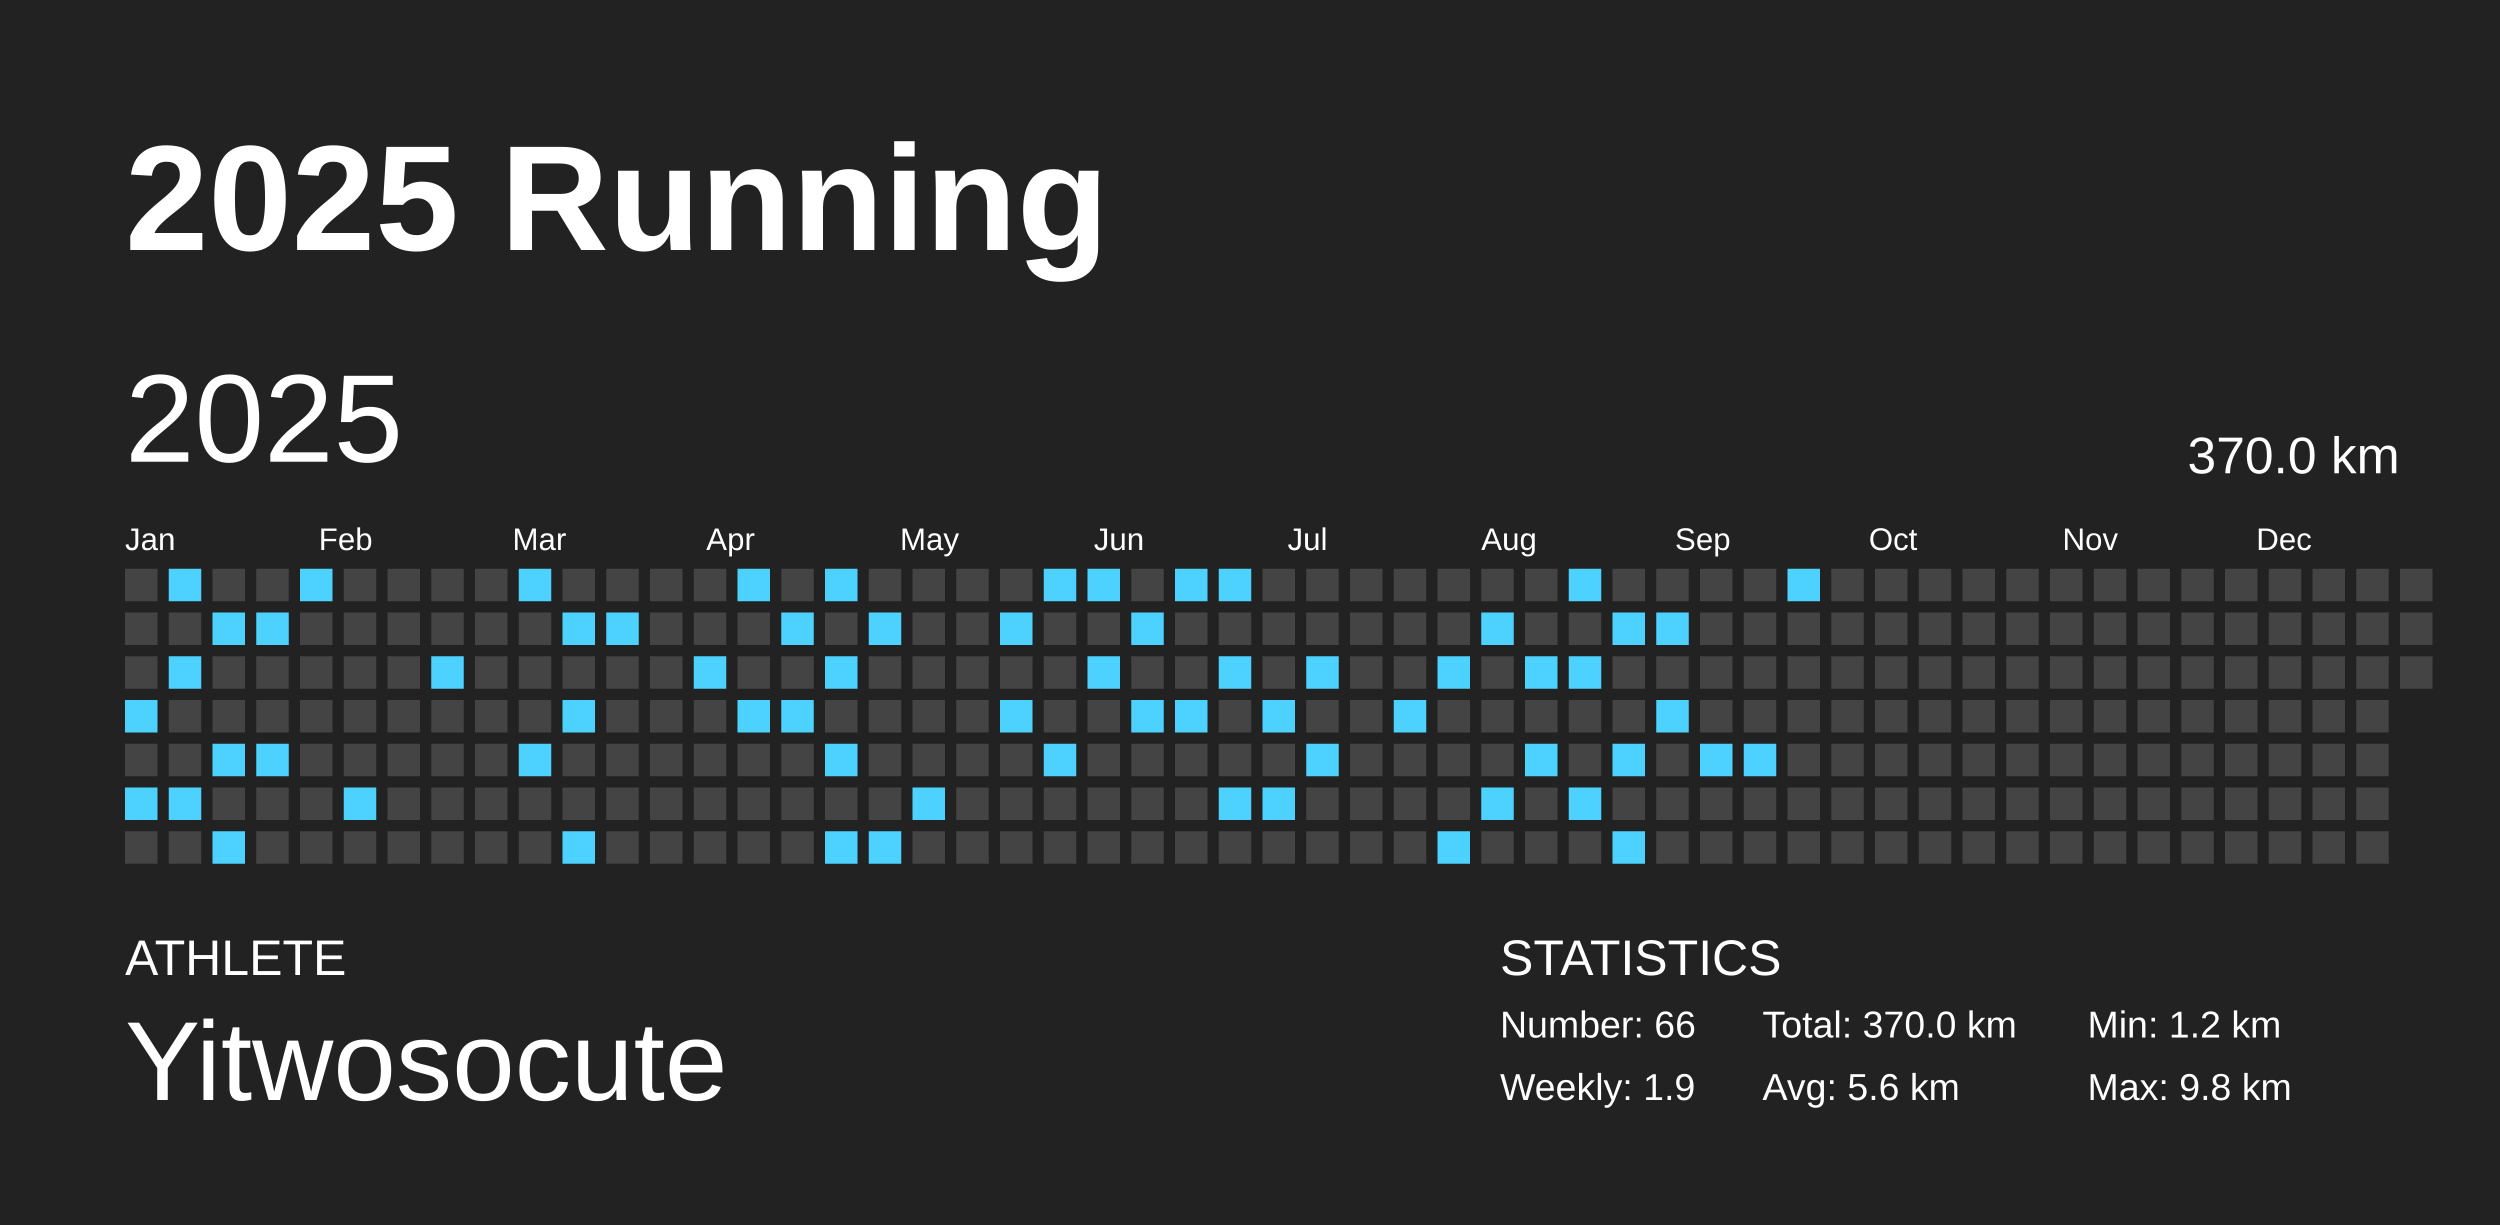
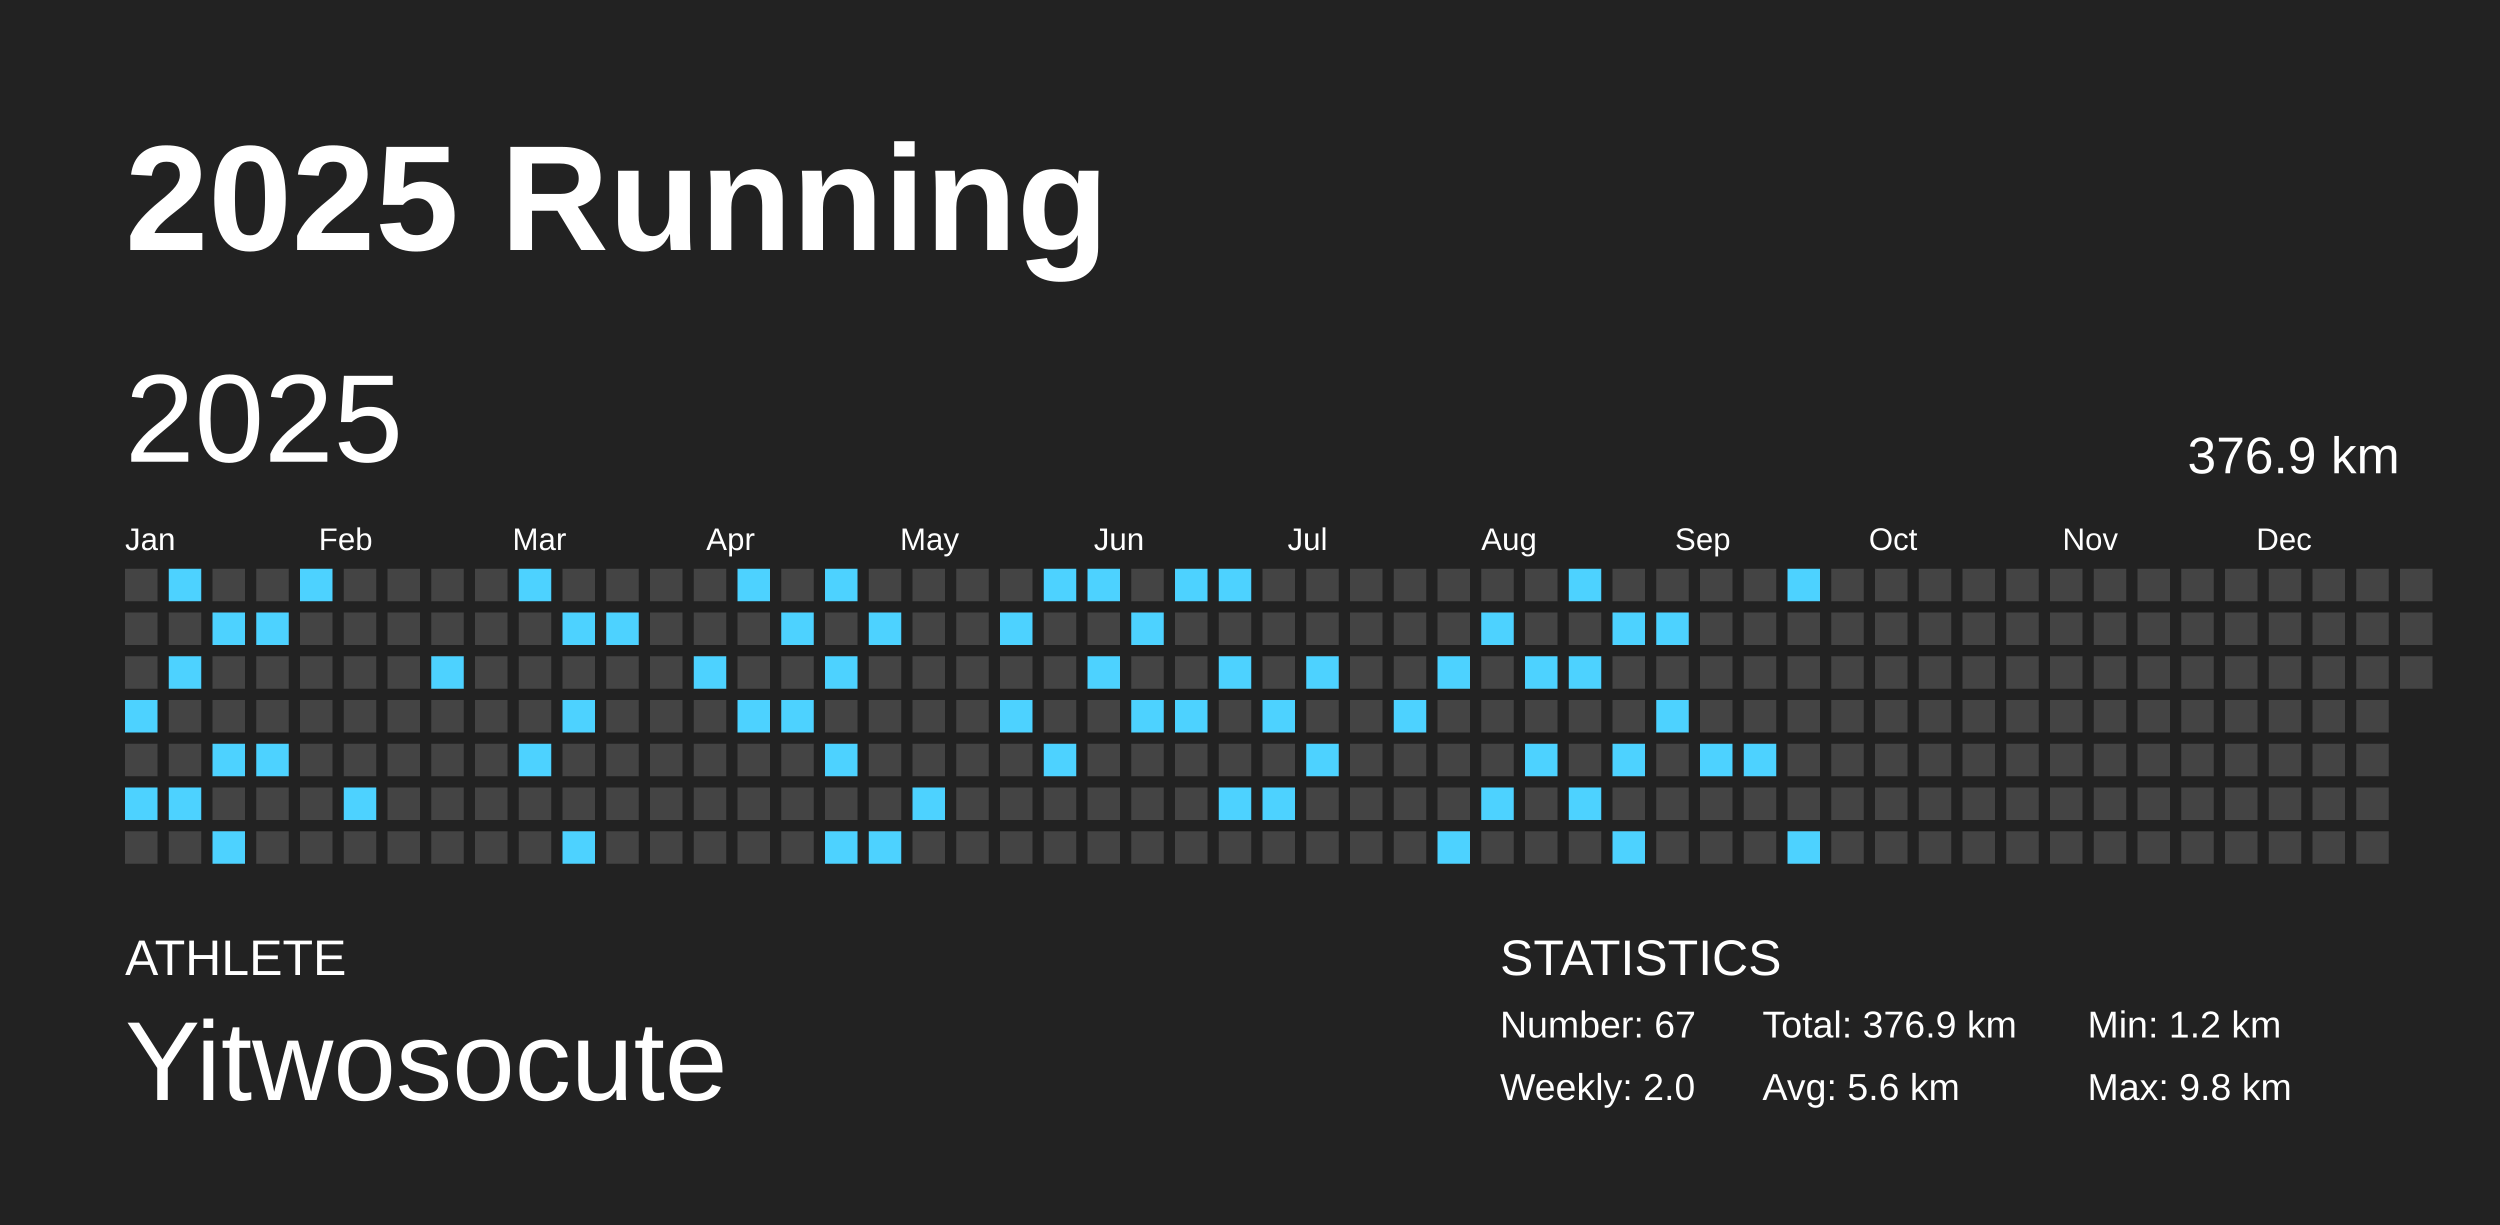
<svg xmlns="http://www.w3.org/2000/svg" baseProfile="full" height="98mm" version="1.1" viewBox="0,0,200,98" width="200mm">
  <defs />
  <rect fill="#222222" height="98" width="200" x="0" y="0" />
  <text fill="#FFFFFF" style="font-size:12px; font-family:Arial; font-weight:bold;" x="10" y="20">2025 Running</text>
  <text fill="#FFFFFF" style="font-size:4px; font-family:Arial" x="10" y="78">ATHLETE</text>
  <text fill="#FFFFFF" style="font-size:9px; font-family:Arial" x="10" y="88">Yitwosocute</text>
  <text fill="#FFFFFF" style="font-size:4px; font-family:Arial" x="120" y="78">STATISTICS</text>
-   <text fill="#FFFFFF" style="font-size:3px; font-family:Arial" x="120" y="83">Number: 66</text>
-   <text fill="#FFFFFF" style="font-size:3px; font-family:Arial" x="120" y="88">Weekly: 1.9</text>
-   <text fill="#FFFFFF" style="font-size:3px; font-family:Arial" x="141" y="83">Total: 370.0 km</text>
+   <text fill="#FFFFFF" style="font-size:3px; font-family:Arial" x="120" y="83">Number: 67</text>
+   <text fill="#FFFFFF" style="font-size:3px; font-family:Arial" x="120" y="88">Weekly: 2.0</text>
+   <text fill="#FFFFFF" style="font-size:3px; font-family:Arial" x="141" y="83">Total: 376.9 km</text>
  <text fill="#FFFFFF" style="font-size:3px; font-family:Arial" x="141" y="88">Avg: 5.6 km</text>
  <text fill="#FFFFFF" style="font-size:3px; font-family:Arial" x="167" y="83">Min: 1.2 km</text>
  <text fill="#FFFFFF" style="font-size:3px; font-family:Arial" x="167" y="88">Max: 9.8 km</text>
  <text dominant-baseline="hanging" fill="#FFFFFF" style="font-size:10.0px; font-family:Arial;" x="10" y="30">2025</text>
-   <text dominant-baseline="hanging" fill="#FFFFFF" style="font-size:4.125px; font-family:Arial;" x="175" y="35">370.0 km</text>
+   <text dominant-baseline="hanging" fill="#FFFFFF" style="font-size:4.125px; font-family:Arial;" x="175" y="35">376.9 km</text>
  <text fill="#FFFFFF" style="font-size:2.5px; font-family:Arial" x="10.0" y="44">Jan</text>
  <text fill="#FFFFFF" style="font-size:2.5px; font-family:Arial" x="25.5" y="44">Feb</text>
  <text fill="#FFFFFF" style="font-size:2.5px; font-family:Arial" x="41.0" y="44">Mar</text>
  <text fill="#FFFFFF" style="font-size:2.5px; font-family:Arial" x="56.5" y="44">Apr</text>
  <text fill="#FFFFFF" style="font-size:2.5px; font-family:Arial" x="72.0" y="44">May</text>
  <text fill="#FFFFFF" style="font-size:2.5px; font-family:Arial" x="87.5" y="44">Jun</text>
  <text fill="#FFFFFF" style="font-size:2.5px; font-family:Arial" x="103.0" y="44">Jul</text>
  <text fill="#FFFFFF" style="font-size:2.5px; font-family:Arial" x="118.5" y="44">Aug</text>
  <text fill="#FFFFFF" style="font-size:2.5px; font-family:Arial" x="134.0" y="44">Sep</text>
  <text fill="#FFFFFF" style="font-size:2.5px; font-family:Arial" x="149.5" y="44">Oct</text>
  <text fill="#FFFFFF" style="font-size:2.5px; font-family:Arial" x="165.0" y="44">Nov</text>
  <text fill="#FFFFFF" style="font-size:2.5px; font-family:Arial" x="180.5" y="44">Dec</text>
  <rect fill="#444444" height="2.6" width="2.6" x="10.0" y="45.5" />
  <rect fill="#444444" height="2.6" width="2.6" x="10.0" y="49.0" />
  <rect fill="#444444" height="2.6" width="2.6" x="10.0" y="52.5" />
  <rect fill="#4dd2ff" height="2.6" width="2.6" x="10.0" y="56.0" />
  <rect fill="#444444" height="2.6" width="2.6" x="10.0" y="59.5" />
  <rect fill="#4dd2ff" height="2.6" width="2.6" x="10.0" y="63.0" />
  <rect fill="#444444" height="2.6" width="2.6" x="10.0" y="66.5" />
  <rect fill="#4dd2ff" height="2.6" width="2.6" x="13.5" y="45.5" />
  <rect fill="#444444" height="2.6" width="2.6" x="13.5" y="49.0" />
  <rect fill="#4dd2ff" height="2.6" width="2.6" x="13.5" y="52.5" />
  <rect fill="#444444" height="2.6" width="2.6" x="13.5" y="56.0" />
  <rect fill="#444444" height="2.6" width="2.6" x="13.5" y="59.5" />
  <rect fill="#4dd2ff" height="2.6" width="2.6" x="13.5" y="63.0" />
  <rect fill="#444444" height="2.6" width="2.6" x="13.5" y="66.5" />
  <rect fill="#444444" height="2.6" width="2.6" x="17.0" y="45.5" />
  <rect fill="#4dd2ff" height="2.6" width="2.6" x="17.0" y="49.0" />
  <rect fill="#444444" height="2.6" width="2.6" x="17.0" y="52.5" />
  <rect fill="#444444" height="2.6" width="2.6" x="17.0" y="56.0" />
  <rect fill="#4dd2ff" height="2.6" width="2.6" x="17.0" y="59.5" />
  <rect fill="#444444" height="2.6" width="2.6" x="17.0" y="63.0" />
  <rect fill="#4dd2ff" height="2.6" width="2.6" x="17.0" y="66.5" />
  <rect fill="#444444" height="2.6" width="2.6" x="20.5" y="45.5" />
  <rect fill="#4dd2ff" height="2.6" width="2.6" x="20.5" y="49.0" />
  <rect fill="#444444" height="2.6" width="2.6" x="20.5" y="52.5" />
  <rect fill="#444444" height="2.6" width="2.6" x="20.5" y="56.0" />
  <rect fill="#4dd2ff" height="2.6" width="2.6" x="20.5" y="59.5" />
  <rect fill="#444444" height="2.6" width="2.6" x="20.5" y="63.0" />
  <rect fill="#444444" height="2.6" width="2.6" x="20.5" y="66.5" />
  <rect fill="#4dd2ff" height="2.6" width="2.6" x="24.0" y="45.5" />
  <rect fill="#444444" height="2.6" width="2.6" x="24.0" y="49.0" />
  <rect fill="#444444" height="2.6" width="2.6" x="24.0" y="52.5" />
  <rect fill="#444444" height="2.6" width="2.6" x="24.0" y="56.0" />
  <rect fill="#444444" height="2.6" width="2.6" x="24.0" y="59.5" />
  <rect fill="#444444" height="2.6" width="2.6" x="24.0" y="63.0" />
  <rect fill="#444444" height="2.6" width="2.6" x="24.0" y="66.5" />
  <rect fill="#444444" height="2.6" width="2.6" x="27.5" y="45.5" />
  <rect fill="#444444" height="2.6" width="2.6" x="27.5" y="49.0" />
  <rect fill="#444444" height="2.6" width="2.6" x="27.5" y="52.5" />
  <rect fill="#444444" height="2.6" width="2.6" x="27.5" y="56.0" />
  <rect fill="#444444" height="2.6" width="2.6" x="27.5" y="59.5" />
  <rect fill="#4dd2ff" height="2.6" width="2.6" x="27.5" y="63.0" />
  <rect fill="#444444" height="2.6" width="2.6" x="27.5" y="66.5" />
  <rect fill="#444444" height="2.6" width="2.6" x="31.0" y="45.5" />
  <rect fill="#444444" height="2.6" width="2.6" x="31.0" y="49.0" />
  <rect fill="#444444" height="2.6" width="2.6" x="31.0" y="52.5" />
  <rect fill="#444444" height="2.6" width="2.6" x="31.0" y="56.0" />
  <rect fill="#444444" height="2.6" width="2.6" x="31.0" y="59.5" />
  <rect fill="#444444" height="2.6" width="2.6" x="31.0" y="63.0" />
  <rect fill="#444444" height="2.6" width="2.6" x="31.0" y="66.5" />
  <rect fill="#444444" height="2.6" width="2.6" x="34.5" y="45.5" />
  <rect fill="#444444" height="2.6" width="2.6" x="34.5" y="49.0" />
  <rect fill="#4dd2ff" height="2.6" width="2.6" x="34.5" y="52.5" />
  <rect fill="#444444" height="2.6" width="2.6" x="34.5" y="56.0" />
  <rect fill="#444444" height="2.6" width="2.6" x="34.5" y="59.5" />
  <rect fill="#444444" height="2.6" width="2.6" x="34.5" y="63.0" />
  <rect fill="#444444" height="2.6" width="2.6" x="34.5" y="66.5" />
  <rect fill="#444444" height="2.6" width="2.6" x="38.0" y="45.5" />
  <rect fill="#444444" height="2.6" width="2.6" x="38.0" y="49.0" />
  <rect fill="#444444" height="2.6" width="2.6" x="38.0" y="52.5" />
  <rect fill="#444444" height="2.6" width="2.6" x="38.0" y="56.0" />
  <rect fill="#444444" height="2.6" width="2.6" x="38.0" y="59.5" />
  <rect fill="#444444" height="2.6" width="2.6" x="38.0" y="63.0" />
  <rect fill="#444444" height="2.6" width="2.6" x="38.0" y="66.5" />
  <rect fill="#4dd2ff" height="2.6" width="2.6" x="41.5" y="45.5" />
  <rect fill="#444444" height="2.6" width="2.6" x="41.5" y="49.0" />
  <rect fill="#444444" height="2.6" width="2.6" x="41.5" y="52.5" />
  <rect fill="#444444" height="2.6" width="2.6" x="41.5" y="56.0" />
  <rect fill="#4dd2ff" height="2.6" width="2.6" x="41.5" y="59.5" />
  <rect fill="#444444" height="2.6" width="2.6" x="41.5" y="63.0" />
  <rect fill="#444444" height="2.6" width="2.6" x="41.5" y="66.5" />
  <rect fill="#444444" height="2.6" width="2.6" x="45.0" y="45.5" />
  <rect fill="#4dd2ff" height="2.6" width="2.6" x="45.0" y="49.0" />
  <rect fill="#444444" height="2.6" width="2.6" x="45.0" y="52.5" />
  <rect fill="#4dd2ff" height="2.6" width="2.6" x="45.0" y="56.0" />
  <rect fill="#444444" height="2.6" width="2.6" x="45.0" y="59.5" />
  <rect fill="#444444" height="2.6" width="2.6" x="45.0" y="63.0" />
  <rect fill="#4dd2ff" height="2.6" width="2.6" x="45.0" y="66.5" />
  <rect fill="#444444" height="2.6" width="2.6" x="48.5" y="45.5" />
  <rect fill="#4dd2ff" height="2.6" width="2.6" x="48.5" y="49.0" />
  <rect fill="#444444" height="2.6" width="2.6" x="48.5" y="52.5" />
  <rect fill="#444444" height="2.6" width="2.6" x="48.5" y="56.0" />
  <rect fill="#444444" height="2.6" width="2.6" x="48.5" y="59.5" />
  <rect fill="#444444" height="2.6" width="2.6" x="48.5" y="63.0" />
  <rect fill="#444444" height="2.6" width="2.6" x="48.5" y="66.5" />
  <rect fill="#444444" height="2.6" width="2.6" x="52.0" y="45.5" />
  <rect fill="#444444" height="2.6" width="2.6" x="52.0" y="49.0" />
  <rect fill="#444444" height="2.6" width="2.6" x="52.0" y="52.5" />
  <rect fill="#444444" height="2.6" width="2.6" x="52.0" y="56.0" />
  <rect fill="#444444" height="2.6" width="2.6" x="52.0" y="59.5" />
  <rect fill="#444444" height="2.6" width="2.6" x="52.0" y="63.0" />
  <rect fill="#444444" height="2.6" width="2.6" x="52.0" y="66.5" />
  <rect fill="#444444" height="2.6" width="2.6" x="55.5" y="45.5" />
  <rect fill="#444444" height="2.6" width="2.6" x="55.5" y="49.0" />
  <rect fill="#4dd2ff" height="2.6" width="2.6" x="55.5" y="52.5" />
  <rect fill="#444444" height="2.6" width="2.6" x="55.5" y="56.0" />
  <rect fill="#444444" height="2.6" width="2.6" x="55.5" y="59.5" />
  <rect fill="#444444" height="2.6" width="2.6" x="55.5" y="63.0" />
  <rect fill="#444444" height="2.6" width="2.6" x="55.5" y="66.5" />
  <rect fill="#4dd2ff" height="2.6" width="2.6" x="59.0" y="45.5" />
  <rect fill="#444444" height="2.6" width="2.6" x="59.0" y="49.0" />
  <rect fill="#444444" height="2.6" width="2.6" x="59.0" y="52.5" />
  <rect fill="#4dd2ff" height="2.6" width="2.6" x="59.0" y="56.0" />
  <rect fill="#444444" height="2.6" width="2.6" x="59.0" y="59.5" />
  <rect fill="#444444" height="2.6" width="2.6" x="59.0" y="63.0" />
  <rect fill="#444444" height="2.6" width="2.6" x="59.0" y="66.5" />
  <rect fill="#444444" height="2.6" width="2.6" x="62.5" y="45.5" />
  <rect fill="#4dd2ff" height="2.6" width="2.6" x="62.5" y="49.0" />
  <rect fill="#444444" height="2.6" width="2.6" x="62.5" y="52.5" />
  <rect fill="#4dd2ff" height="2.6" width="2.6" x="62.5" y="56.0" />
  <rect fill="#444444" height="2.6" width="2.6" x="62.5" y="59.5" />
  <rect fill="#444444" height="2.6" width="2.6" x="62.5" y="63.0" />
  <rect fill="#444444" height="2.6" width="2.6" x="62.5" y="66.5" />
  <rect fill="#4dd2ff" height="2.6" width="2.6" x="66.0" y="45.5" />
  <rect fill="#444444" height="2.6" width="2.6" x="66.0" y="49.0" />
  <rect fill="#4dd2ff" height="2.6" width="2.6" x="66.0" y="52.5" />
  <rect fill="#444444" height="2.6" width="2.6" x="66.0" y="56.0" />
  <rect fill="#4dd2ff" height="2.6" width="2.6" x="66.0" y="59.5" />
  <rect fill="#444444" height="2.6" width="2.6" x="66.0" y="63.0" />
  <rect fill="#4dd2ff" height="2.6" width="2.6" x="66.0" y="66.5" />
  <rect fill="#444444" height="2.6" width="2.6" x="69.5" y="45.5" />
  <rect fill="#4dd2ff" height="2.6" width="2.6" x="69.5" y="49.0" />
  <rect fill="#444444" height="2.6" width="2.6" x="69.5" y="52.5" />
  <rect fill="#444444" height="2.6" width="2.6" x="69.5" y="56.0" />
  <rect fill="#444444" height="2.6" width="2.6" x="69.5" y="59.5" />
  <rect fill="#444444" height="2.6" width="2.6" x="69.5" y="63.0" />
  <rect fill="#4dd2ff" height="2.6" width="2.6" x="69.5" y="66.5" />
  <rect fill="#444444" height="2.6" width="2.6" x="73.0" y="45.5" />
  <rect fill="#444444" height="2.6" width="2.6" x="73.0" y="49.0" />
  <rect fill="#444444" height="2.6" width="2.6" x="73.0" y="52.5" />
  <rect fill="#444444" height="2.6" width="2.6" x="73.0" y="56.0" />
  <rect fill="#444444" height="2.6" width="2.6" x="73.0" y="59.5" />
  <rect fill="#4dd2ff" height="2.6" width="2.6" x="73.0" y="63.0" />
  <rect fill="#444444" height="2.6" width="2.6" x="73.0" y="66.5" />
  <rect fill="#444444" height="2.6" width="2.6" x="76.5" y="45.5" />
  <rect fill="#444444" height="2.6" width="2.6" x="76.5" y="49.0" />
  <rect fill="#444444" height="2.6" width="2.6" x="76.5" y="52.5" />
  <rect fill="#444444" height="2.6" width="2.6" x="76.5" y="56.0" />
  <rect fill="#444444" height="2.6" width="2.6" x="76.5" y="59.5" />
  <rect fill="#444444" height="2.6" width="2.6" x="76.5" y="63.0" />
  <rect fill="#444444" height="2.6" width="2.6" x="76.5" y="66.5" />
  <rect fill="#444444" height="2.6" width="2.6" x="80.0" y="45.5" />
  <rect fill="#4dd2ff" height="2.6" width="2.6" x="80.0" y="49.0" />
  <rect fill="#444444" height="2.6" width="2.6" x="80.0" y="52.5" />
  <rect fill="#4dd2ff" height="2.6" width="2.6" x="80.0" y="56.0" />
  <rect fill="#444444" height="2.6" width="2.6" x="80.0" y="59.5" />
  <rect fill="#444444" height="2.6" width="2.6" x="80.0" y="63.0" />
  <rect fill="#444444" height="2.6" width="2.6" x="80.0" y="66.5" />
  <rect fill="#4dd2ff" height="2.6" width="2.6" x="83.5" y="45.5" />
  <rect fill="#444444" height="2.6" width="2.6" x="83.5" y="49.0" />
  <rect fill="#444444" height="2.6" width="2.6" x="83.5" y="52.5" />
  <rect fill="#444444" height="2.6" width="2.6" x="83.5" y="56.0" />
  <rect fill="#4dd2ff" height="2.6" width="2.6" x="83.5" y="59.5" />
  <rect fill="#444444" height="2.6" width="2.6" x="83.5" y="63.0" />
  <rect fill="#444444" height="2.6" width="2.6" x="83.5" y="66.5" />
  <rect fill="#4dd2ff" height="2.6" width="2.6" x="87.0" y="45.5" />
  <rect fill="#444444" height="2.6" width="2.6" x="87.0" y="49.0" />
  <rect fill="#4dd2ff" height="2.6" width="2.6" x="87.0" y="52.5" />
  <rect fill="#444444" height="2.6" width="2.6" x="87.0" y="56.0" />
  <rect fill="#444444" height="2.6" width="2.6" x="87.0" y="59.5" />
  <rect fill="#444444" height="2.6" width="2.6" x="87.0" y="63.0" />
  <rect fill="#444444" height="2.6" width="2.6" x="87.0" y="66.5" />
  <rect fill="#444444" height="2.6" width="2.6" x="90.5" y="45.5" />
  <rect fill="#4dd2ff" height="2.6" width="2.6" x="90.5" y="49.0" />
  <rect fill="#444444" height="2.6" width="2.6" x="90.5" y="52.5" />
  <rect fill="#4dd2ff" height="2.6" width="2.6" x="90.5" y="56.0" />
  <rect fill="#444444" height="2.6" width="2.6" x="90.5" y="59.5" />
  <rect fill="#444444" height="2.6" width="2.6" x="90.5" y="63.0" />
  <rect fill="#444444" height="2.6" width="2.6" x="90.5" y="66.5" />
  <rect fill="#4dd2ff" height="2.6" width="2.6" x="94.0" y="45.5" />
  <rect fill="#444444" height="2.6" width="2.6" x="94.0" y="49.0" />
  <rect fill="#444444" height="2.6" width="2.6" x="94.0" y="52.5" />
  <rect fill="#4dd2ff" height="2.6" width="2.6" x="94.0" y="56.0" />
  <rect fill="#444444" height="2.6" width="2.6" x="94.0" y="59.5" />
  <rect fill="#444444" height="2.6" width="2.6" x="94.0" y="63.0" />
  <rect fill="#444444" height="2.6" width="2.6" x="94.0" y="66.5" />
  <rect fill="#4dd2ff" height="2.6" width="2.6" x="97.5" y="45.5" />
  <rect fill="#444444" height="2.6" width="2.6" x="97.5" y="49.0" />
  <rect fill="#4dd2ff" height="2.6" width="2.6" x="97.5" y="52.5" />
  <rect fill="#444444" height="2.6" width="2.6" x="97.5" y="56.0" />
  <rect fill="#444444" height="2.6" width="2.6" x="97.5" y="59.5" />
  <rect fill="#4dd2ff" height="2.6" width="2.6" x="97.5" y="63.0" />
  <rect fill="#444444" height="2.6" width="2.6" x="97.5" y="66.5" />
  <rect fill="#444444" height="2.6" width="2.6" x="101.0" y="45.5" />
  <rect fill="#444444" height="2.6" width="2.6" x="101.0" y="49.0" />
  <rect fill="#444444" height="2.6" width="2.6" x="101.0" y="52.5" />
  <rect fill="#4dd2ff" height="2.6" width="2.6" x="101.0" y="56.0" />
  <rect fill="#444444" height="2.6" width="2.6" x="101.0" y="59.5" />
  <rect fill="#4dd2ff" height="2.6" width="2.6" x="101.0" y="63.0" />
  <rect fill="#444444" height="2.6" width="2.6" x="101.0" y="66.5" />
  <rect fill="#444444" height="2.6" width="2.6" x="104.5" y="45.5" />
  <rect fill="#444444" height="2.6" width="2.6" x="104.5" y="49.0" />
  <rect fill="#4dd2ff" height="2.6" width="2.6" x="104.5" y="52.5" />
  <rect fill="#444444" height="2.6" width="2.6" x="104.5" y="56.0" />
  <rect fill="#4dd2ff" height="2.6" width="2.6" x="104.5" y="59.5" />
  <rect fill="#444444" height="2.6" width="2.6" x="104.5" y="63.0" />
  <rect fill="#444444" height="2.6" width="2.6" x="104.5" y="66.5" />
  <rect fill="#444444" height="2.6" width="2.6" x="108.0" y="45.5" />
  <rect fill="#444444" height="2.6" width="2.6" x="108.0" y="49.0" />
  <rect fill="#444444" height="2.6" width="2.6" x="108.0" y="52.5" />
  <rect fill="#444444" height="2.6" width="2.6" x="108.0" y="56.0" />
  <rect fill="#444444" height="2.6" width="2.6" x="108.0" y="59.5" />
  <rect fill="#444444" height="2.6" width="2.6" x="108.0" y="63.0" />
  <rect fill="#444444" height="2.6" width="2.6" x="108.0" y="66.5" />
  <rect fill="#444444" height="2.6" width="2.6" x="111.5" y="45.5" />
  <rect fill="#444444" height="2.6" width="2.6" x="111.5" y="49.0" />
  <rect fill="#444444" height="2.6" width="2.6" x="111.5" y="52.5" />
  <rect fill="#4dd2ff" height="2.6" width="2.6" x="111.5" y="56.0" />
  <rect fill="#444444" height="2.6" width="2.6" x="111.5" y="59.5" />
  <rect fill="#444444" height="2.6" width="2.6" x="111.5" y="63.0" />
  <rect fill="#444444" height="2.6" width="2.6" x="111.5" y="66.5" />
  <rect fill="#444444" height="2.6" width="2.6" x="115.0" y="45.5" />
  <rect fill="#444444" height="2.6" width="2.6" x="115.0" y="49.0" />
  <rect fill="#4dd2ff" height="2.6" width="2.6" x="115.0" y="52.5" />
  <rect fill="#444444" height="2.6" width="2.6" x="115.0" y="56.0" />
  <rect fill="#444444" height="2.6" width="2.6" x="115.0" y="59.5" />
  <rect fill="#444444" height="2.6" width="2.6" x="115.0" y="63.0" />
  <rect fill="#4dd2ff" height="2.6" width="2.6" x="115.0" y="66.5" />
  <rect fill="#444444" height="2.6" width="2.6" x="118.5" y="45.5" />
  <rect fill="#4dd2ff" height="2.6" width="2.6" x="118.5" y="49.0" />
  <rect fill="#444444" height="2.6" width="2.6" x="118.5" y="52.5" />
  <rect fill="#444444" height="2.6" width="2.6" x="118.5" y="56.0" />
  <rect fill="#444444" height="2.6" width="2.6" x="118.5" y="59.5" />
  <rect fill="#4dd2ff" height="2.6" width="2.6" x="118.5" y="63.0" />
  <rect fill="#444444" height="2.6" width="2.6" x="118.5" y="66.5" />
  <rect fill="#444444" height="2.6" width="2.6" x="122.0" y="45.5" />
  <rect fill="#444444" height="2.6" width="2.6" x="122.0" y="49.0" />
  <rect fill="#4dd2ff" height="2.6" width="2.6" x="122.0" y="52.5" />
  <rect fill="#444444" height="2.6" width="2.6" x="122.0" y="56.0" />
  <rect fill="#4dd2ff" height="2.6" width="2.6" x="122.0" y="59.5" />
  <rect fill="#444444" height="2.6" width="2.6" x="122.0" y="63.0" />
  <rect fill="#444444" height="2.6" width="2.6" x="122.0" y="66.5" />
  <rect fill="#4dd2ff" height="2.6" width="2.6" x="125.5" y="45.5" />
  <rect fill="#444444" height="2.6" width="2.6" x="125.5" y="49.0" />
  <rect fill="#4dd2ff" height="2.6" width="2.6" x="125.5" y="52.5" />
  <rect fill="#444444" height="2.6" width="2.6" x="125.5" y="56.0" />
  <rect fill="#444444" height="2.6" width="2.6" x="125.5" y="59.5" />
  <rect fill="#4dd2ff" height="2.6" width="2.6" x="125.5" y="63.0" />
  <rect fill="#444444" height="2.6" width="2.6" x="125.5" y="66.5" />
  <rect fill="#444444" height="2.6" width="2.6" x="129.0" y="45.5" />
  <rect fill="#4dd2ff" height="2.6" width="2.6" x="129.0" y="49.0" />
  <rect fill="#444444" height="2.6" width="2.6" x="129.0" y="52.5" />
  <rect fill="#444444" height="2.6" width="2.6" x="129.0" y="56.0" />
  <rect fill="#4dd2ff" height="2.6" width="2.6" x="129.0" y="59.5" />
  <rect fill="#444444" height="2.6" width="2.6" x="129.0" y="63.0" />
  <rect fill="#4dd2ff" height="2.6" width="2.6" x="129.0" y="66.5" />
  <rect fill="#444444" height="2.6" width="2.6" x="132.5" y="45.5" />
  <rect fill="#4dd2ff" height="2.6" width="2.6" x="132.5" y="49.0" />
  <rect fill="#444444" height="2.6" width="2.6" x="132.5" y="52.5" />
  <rect fill="#4dd2ff" height="2.6" width="2.6" x="132.5" y="56.0" />
  <rect fill="#444444" height="2.6" width="2.6" x="132.5" y="59.5" />
  <rect fill="#444444" height="2.6" width="2.6" x="132.5" y="63.0" />
  <rect fill="#444444" height="2.6" width="2.6" x="132.5" y="66.5" />
  <rect fill="#444444" height="2.6" width="2.6" x="136.0" y="45.5" />
  <rect fill="#444444" height="2.6" width="2.6" x="136.0" y="49.0" />
  <rect fill="#444444" height="2.6" width="2.6" x="136.0" y="52.5" />
  <rect fill="#444444" height="2.6" width="2.6" x="136.0" y="56.0" />
  <rect fill="#4dd2ff" height="2.6" width="2.6" x="136.0" y="59.5" />
  <rect fill="#444444" height="2.6" width="2.6" x="136.0" y="63.0" />
  <rect fill="#444444" height="2.6" width="2.6" x="136.0" y="66.5" />
  <rect fill="#444444" height="2.6" width="2.6" x="139.5" y="45.5" />
  <rect fill="#444444" height="2.6" width="2.6" x="139.5" y="49.0" />
  <rect fill="#444444" height="2.6" width="2.6" x="139.5" y="52.5" />
  <rect fill="#444444" height="2.6" width="2.6" x="139.5" y="56.0" />
  <rect fill="#4dd2ff" height="2.6" width="2.6" x="139.5" y="59.5" />
  <rect fill="#444444" height="2.6" width="2.6" x="139.5" y="63.0" />
  <rect fill="#444444" height="2.6" width="2.6" x="139.5" y="66.5" />
  <rect fill="#4dd2ff" height="2.6" width="2.6" x="143.0" y="45.5" />
  <rect fill="#444444" height="2.6" width="2.6" x="143.0" y="49.0" />
  <rect fill="#444444" height="2.6" width="2.6" x="143.0" y="52.5" />
  <rect fill="#444444" height="2.6" width="2.6" x="143.0" y="56.0" />
  <rect fill="#444444" height="2.6" width="2.6" x="143.0" y="59.5" />
  <rect fill="#444444" height="2.6" width="2.6" x="143.0" y="63.0" />
-   <rect fill="#444444" height="2.6" width="2.6" x="143.0" y="66.5" />
+   <rect fill="#4dd2ff" height="2.6" width="2.6" x="143.0" y="66.5" />
  <rect fill="#444444" height="2.6" width="2.6" x="146.5" y="45.5" />
  <rect fill="#444444" height="2.6" width="2.6" x="146.5" y="49.0" />
  <rect fill="#444444" height="2.6" width="2.6" x="146.5" y="52.5" />
  <rect fill="#444444" height="2.6" width="2.6" x="146.5" y="56.0" />
  <rect fill="#444444" height="2.6" width="2.6" x="146.5" y="59.5" />
  <rect fill="#444444" height="2.6" width="2.6" x="146.5" y="63.0" />
  <rect fill="#444444" height="2.6" width="2.6" x="146.5" y="66.5" />
  <rect fill="#444444" height="2.6" width="2.6" x="150.0" y="45.5" />
  <rect fill="#444444" height="2.6" width="2.6" x="150.0" y="49.0" />
  <rect fill="#444444" height="2.6" width="2.6" x="150.0" y="52.5" />
  <rect fill="#444444" height="2.6" width="2.6" x="150.0" y="56.0" />
  <rect fill="#444444" height="2.6" width="2.6" x="150.0" y="59.5" />
  <rect fill="#444444" height="2.6" width="2.6" x="150.0" y="63.0" />
  <rect fill="#444444" height="2.6" width="2.6" x="150.0" y="66.5" />
  <rect fill="#444444" height="2.6" width="2.6" x="153.5" y="45.5" />
  <rect fill="#444444" height="2.6" width="2.6" x="153.5" y="49.0" />
  <rect fill="#444444" height="2.6" width="2.6" x="153.5" y="52.5" />
  <rect fill="#444444" height="2.6" width="2.6" x="153.5" y="56.0" />
  <rect fill="#444444" height="2.6" width="2.6" x="153.5" y="59.5" />
  <rect fill="#444444" height="2.6" width="2.6" x="153.5" y="63.0" />
  <rect fill="#444444" height="2.6" width="2.6" x="153.5" y="66.5" />
  <rect fill="#444444" height="2.6" width="2.6" x="157.0" y="45.5" />
  <rect fill="#444444" height="2.6" width="2.6" x="157.0" y="49.0" />
  <rect fill="#444444" height="2.6" width="2.6" x="157.0" y="52.5" />
  <rect fill="#444444" height="2.6" width="2.6" x="157.0" y="56.0" />
  <rect fill="#444444" height="2.6" width="2.6" x="157.0" y="59.5" />
  <rect fill="#444444" height="2.6" width="2.6" x="157.0" y="63.0" />
  <rect fill="#444444" height="2.6" width="2.6" x="157.0" y="66.5" />
  <rect fill="#444444" height="2.6" width="2.6" x="160.5" y="45.5" />
  <rect fill="#444444" height="2.6" width="2.6" x="160.5" y="49.0" />
  <rect fill="#444444" height="2.6" width="2.6" x="160.5" y="52.5" />
  <rect fill="#444444" height="2.6" width="2.6" x="160.5" y="56.0" />
  <rect fill="#444444" height="2.6" width="2.6" x="160.5" y="59.5" />
  <rect fill="#444444" height="2.6" width="2.6" x="160.5" y="63.0" />
  <rect fill="#444444" height="2.6" width="2.6" x="160.5" y="66.5" />
  <rect fill="#444444" height="2.6" width="2.6" x="164.0" y="45.5" />
  <rect fill="#444444" height="2.6" width="2.6" x="164.0" y="49.0" />
  <rect fill="#444444" height="2.6" width="2.6" x="164.0" y="52.5" />
  <rect fill="#444444" height="2.6" width="2.6" x="164.0" y="56.0" />
  <rect fill="#444444" height="2.6" width="2.6" x="164.0" y="59.5" />
  <rect fill="#444444" height="2.6" width="2.6" x="164.0" y="63.0" />
  <rect fill="#444444" height="2.6" width="2.6" x="164.0" y="66.5" />
  <rect fill="#444444" height="2.6" width="2.6" x="167.5" y="45.5" />
  <rect fill="#444444" height="2.6" width="2.6" x="167.5" y="49.0" />
  <rect fill="#444444" height="2.6" width="2.6" x="167.5" y="52.5" />
  <rect fill="#444444" height="2.6" width="2.6" x="167.5" y="56.0" />
  <rect fill="#444444" height="2.6" width="2.6" x="167.5" y="59.5" />
  <rect fill="#444444" height="2.6" width="2.6" x="167.5" y="63.0" />
  <rect fill="#444444" height="2.6" width="2.6" x="167.5" y="66.5" />
  <rect fill="#444444" height="2.6" width="2.6" x="171.0" y="45.5" />
  <rect fill="#444444" height="2.6" width="2.6" x="171.0" y="49.0" />
  <rect fill="#444444" height="2.6" width="2.6" x="171.0" y="52.5" />
  <rect fill="#444444" height="2.6" width="2.6" x="171.0" y="56.0" />
  <rect fill="#444444" height="2.6" width="2.6" x="171.0" y="59.5" />
  <rect fill="#444444" height="2.6" width="2.6" x="171.0" y="63.0" />
  <rect fill="#444444" height="2.6" width="2.6" x="171.0" y="66.5" />
  <rect fill="#444444" height="2.6" width="2.6" x="174.5" y="45.5" />
  <rect fill="#444444" height="2.6" width="2.6" x="174.5" y="49.0" />
  <rect fill="#444444" height="2.6" width="2.6" x="174.5" y="52.5" />
  <rect fill="#444444" height="2.6" width="2.6" x="174.5" y="56.0" />
  <rect fill="#444444" height="2.6" width="2.6" x="174.5" y="59.5" />
  <rect fill="#444444" height="2.6" width="2.6" x="174.5" y="63.0" />
  <rect fill="#444444" height="2.6" width="2.6" x="174.5" y="66.5" />
  <rect fill="#444444" height="2.6" width="2.6" x="178.0" y="45.5" />
  <rect fill="#444444" height="2.6" width="2.6" x="178.0" y="49.0" />
  <rect fill="#444444" height="2.6" width="2.6" x="178.0" y="52.5" />
  <rect fill="#444444" height="2.6" width="2.6" x="178.0" y="56.0" />
  <rect fill="#444444" height="2.6" width="2.6" x="178.0" y="59.5" />
  <rect fill="#444444" height="2.6" width="2.6" x="178.0" y="63.0" />
  <rect fill="#444444" height="2.6" width="2.6" x="178.0" y="66.5" />
  <rect fill="#444444" height="2.6" width="2.6" x="181.5" y="45.5" />
  <rect fill="#444444" height="2.6" width="2.6" x="181.5" y="49.0" />
  <rect fill="#444444" height="2.6" width="2.6" x="181.5" y="52.5" />
  <rect fill="#444444" height="2.6" width="2.6" x="181.5" y="56.0" />
  <rect fill="#444444" height="2.6" width="2.6" x="181.5" y="59.5" />
  <rect fill="#444444" height="2.6" width="2.6" x="181.5" y="63.0" />
  <rect fill="#444444" height="2.6" width="2.6" x="181.5" y="66.5" />
  <rect fill="#444444" height="2.6" width="2.6" x="185.0" y="45.5" />
  <rect fill="#444444" height="2.6" width="2.6" x="185.0" y="49.0" />
  <rect fill="#444444" height="2.6" width="2.6" x="185.0" y="52.5" />
  <rect fill="#444444" height="2.6" width="2.6" x="185.0" y="56.0" />
  <rect fill="#444444" height="2.6" width="2.6" x="185.0" y="59.5" />
  <rect fill="#444444" height="2.6" width="2.6" x="185.0" y="63.0" />
  <rect fill="#444444" height="2.6" width="2.6" x="185.0" y="66.5" />
  <rect fill="#444444" height="2.6" width="2.6" x="188.5" y="45.5" />
  <rect fill="#444444" height="2.6" width="2.6" x="188.5" y="49.0" />
  <rect fill="#444444" height="2.6" width="2.6" x="188.5" y="52.5" />
  <rect fill="#444444" height="2.6" width="2.6" x="188.5" y="56.0" />
  <rect fill="#444444" height="2.6" width="2.6" x="188.5" y="59.5" />
  <rect fill="#444444" height="2.6" width="2.6" x="188.5" y="63.0" />
  <rect fill="#444444" height="2.6" width="2.6" x="188.5" y="66.5" />
  <rect fill="#444444" height="2.6" width="2.6" x="192.0" y="45.5" />
  <rect fill="#444444" height="2.6" width="2.6" x="192.0" y="49.0" />
  <rect fill="#444444" height="2.6" width="2.6" x="192.0" y="52.5" />
</svg>
